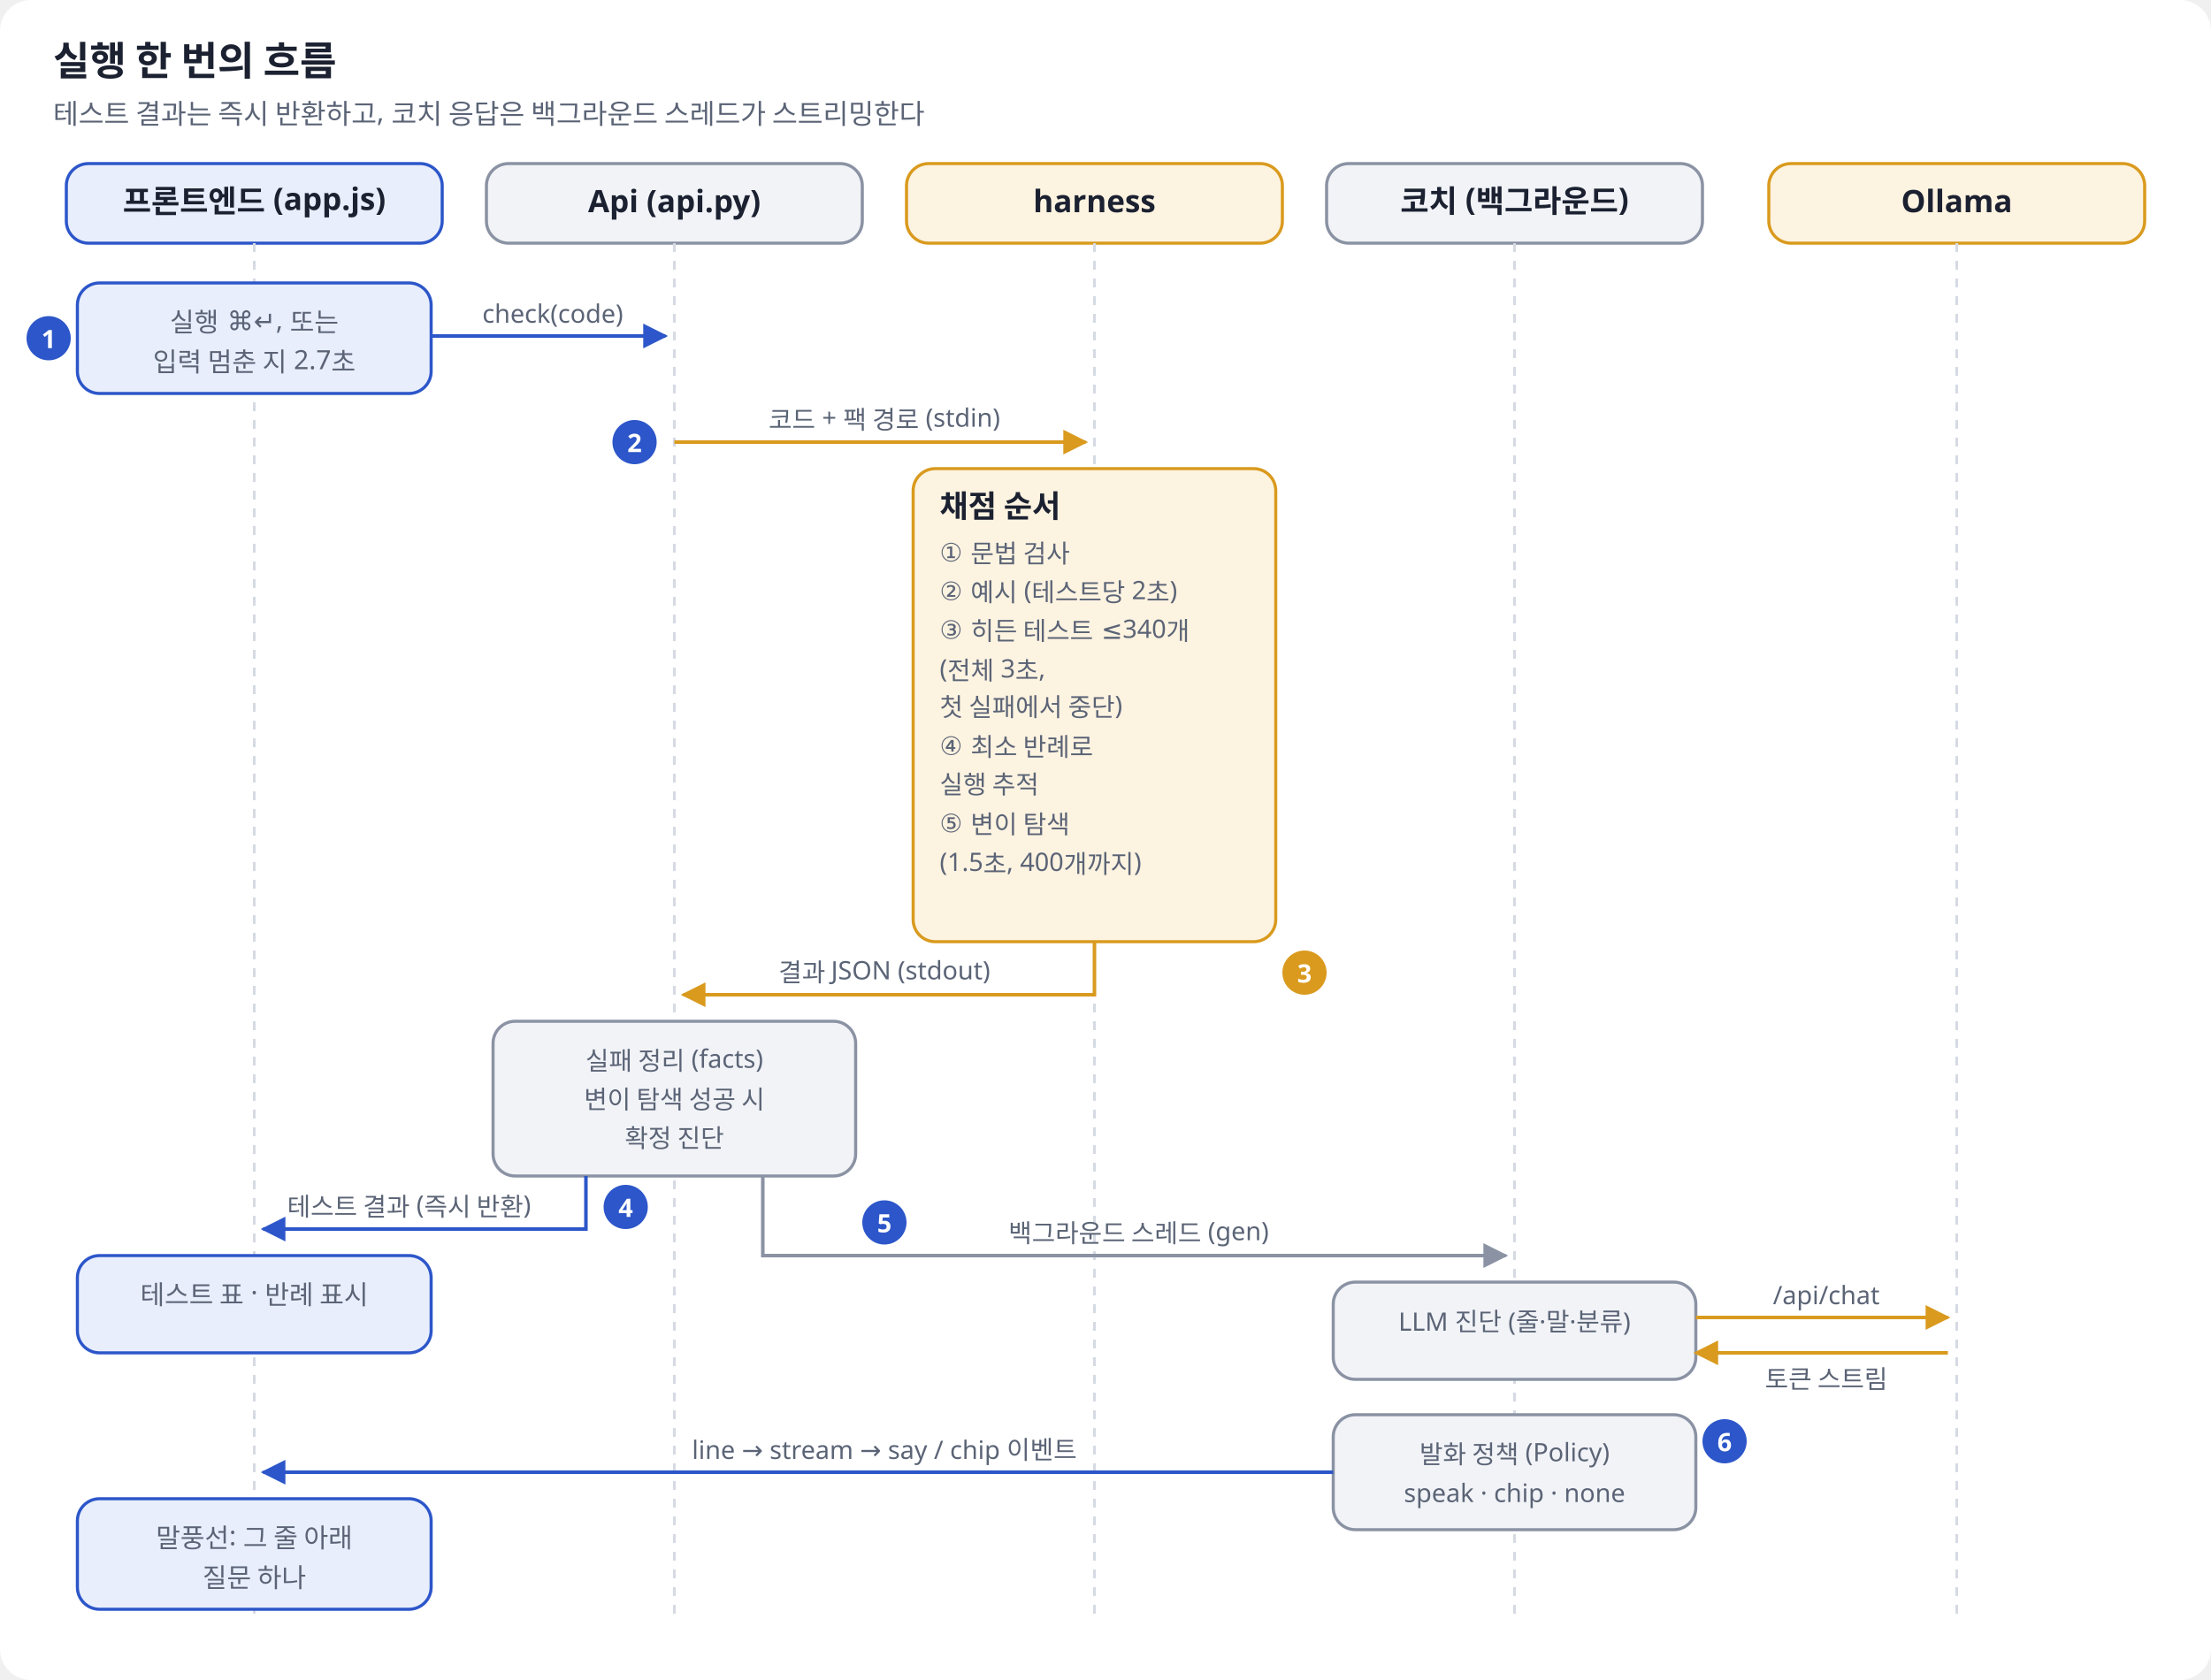
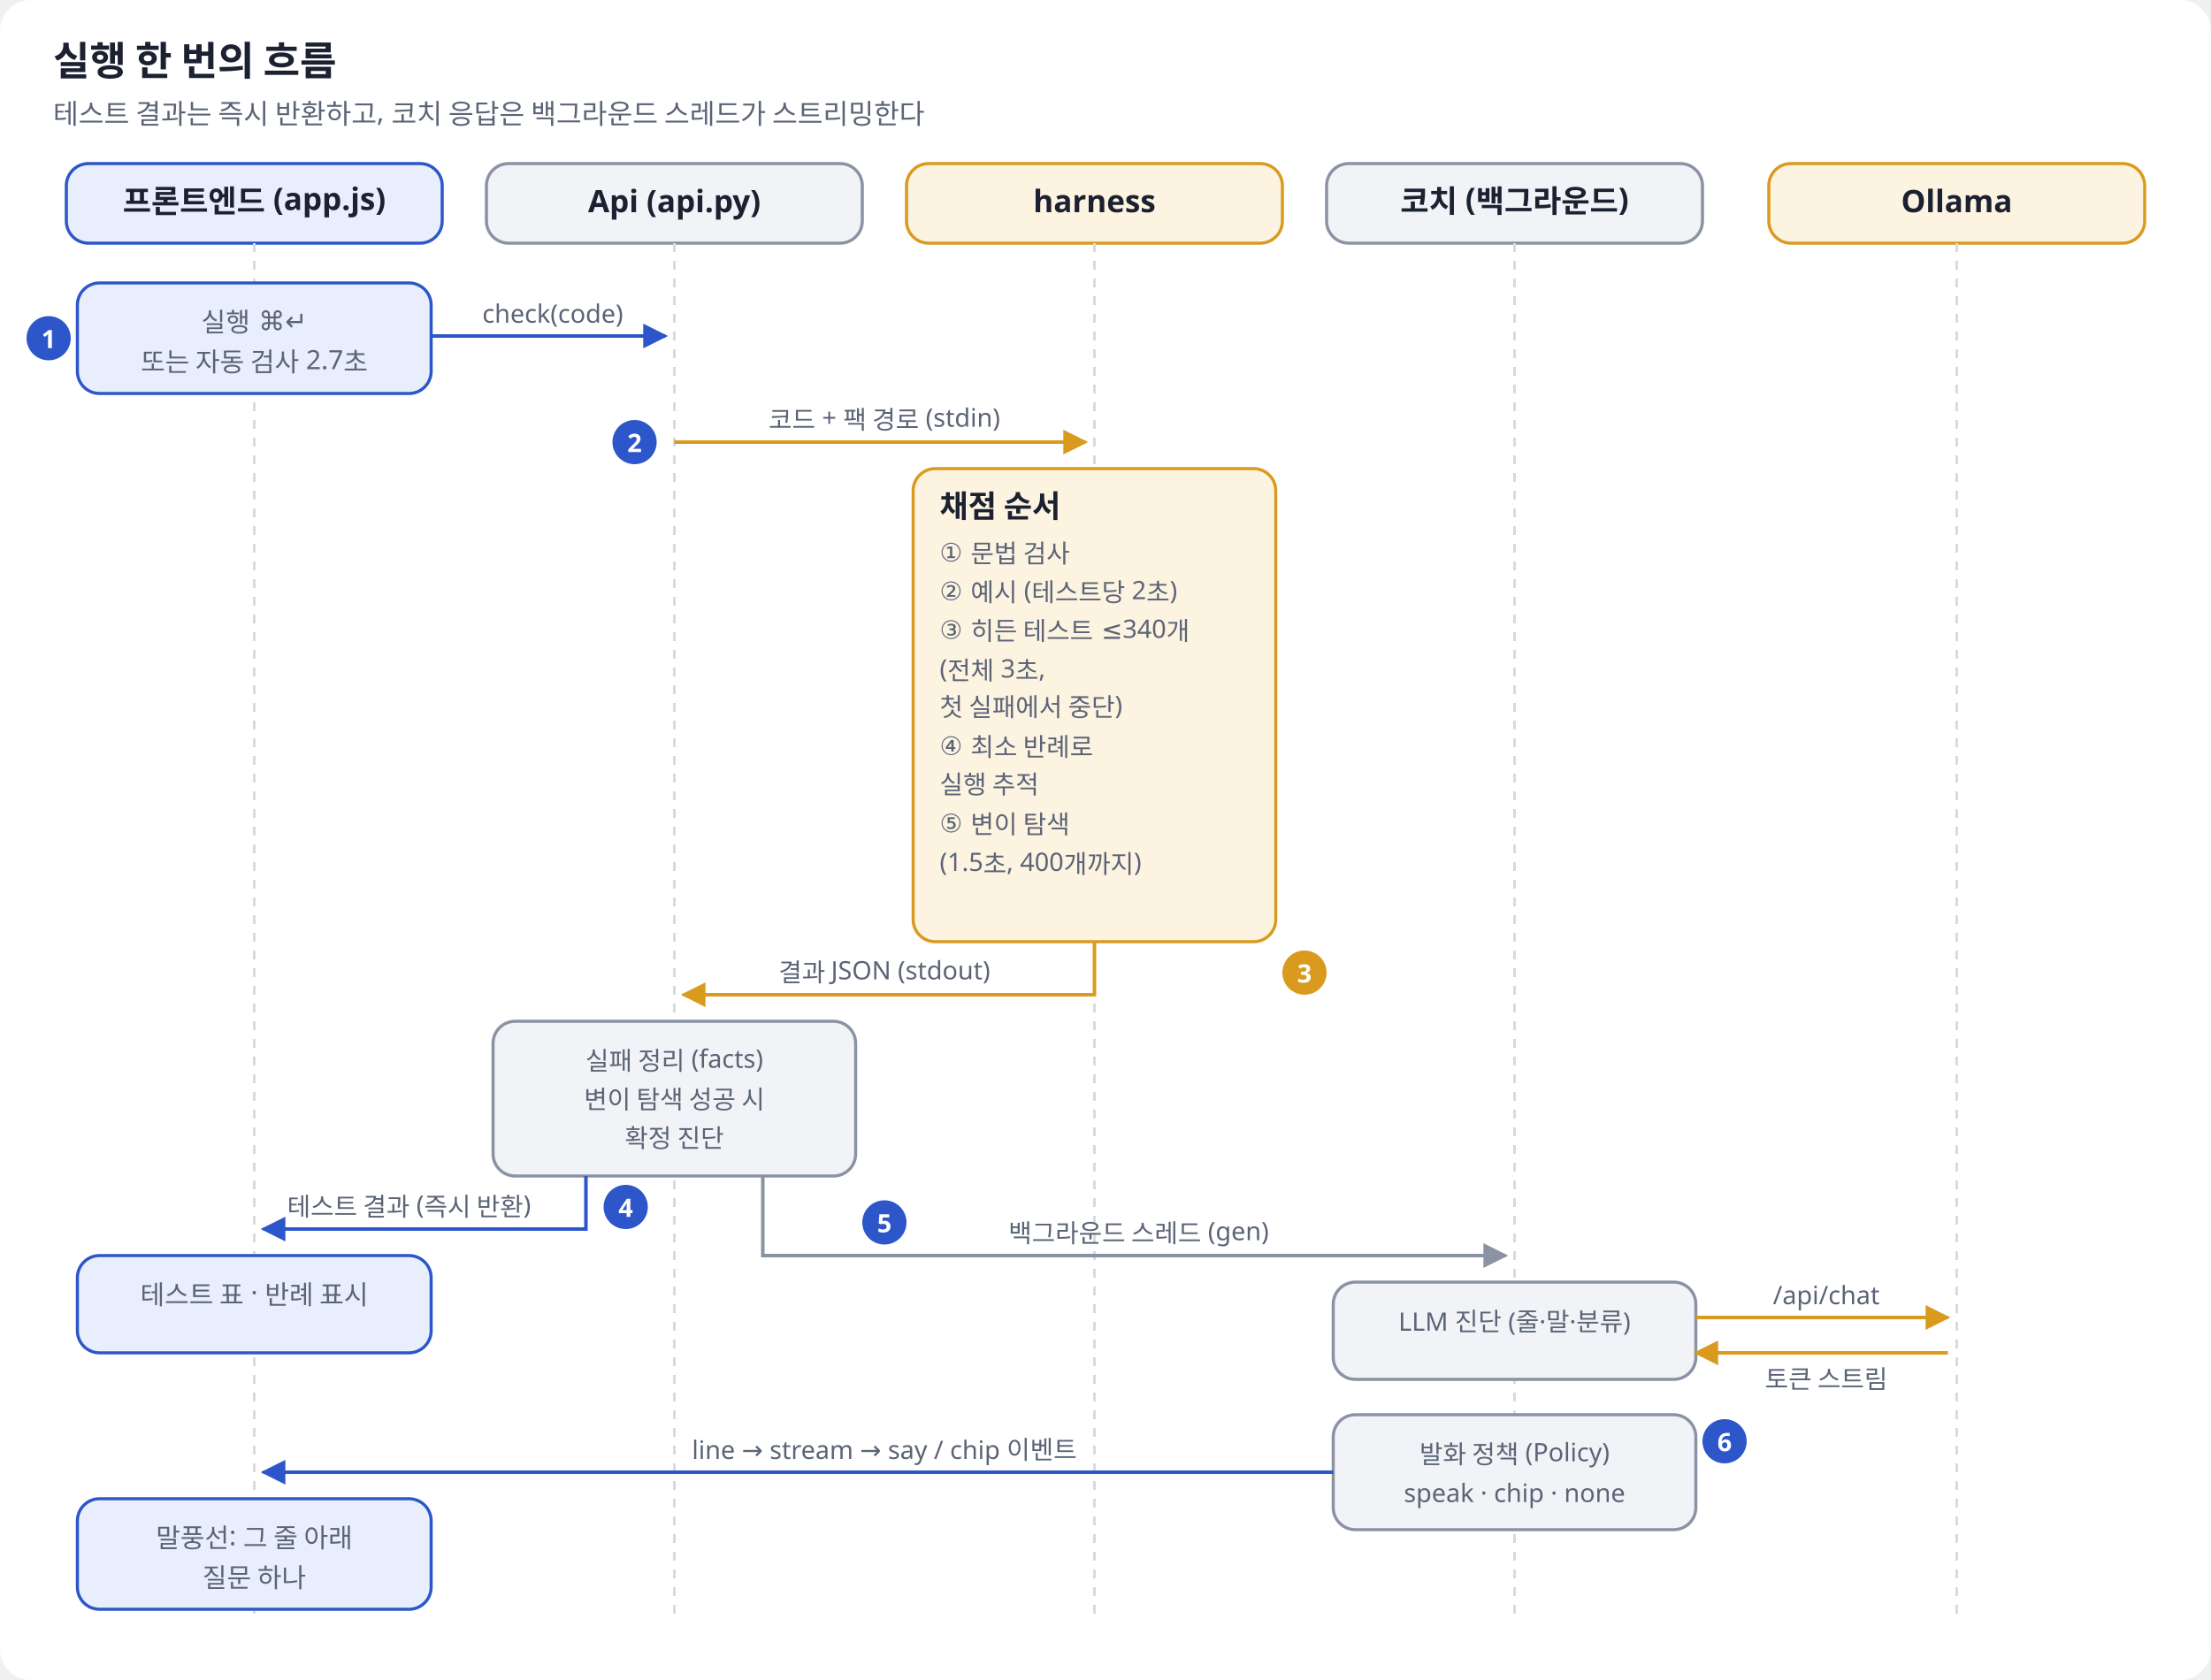
<svg xmlns="http://www.w3.org/2000/svg" viewBox="0 0 1000 760" width="1000" height="760">
  <defs>
    <marker id="a" viewBox="0 0 10 10" refX="9" refY="5" markerWidth="7" markerHeight="7" orient="auto-start-reverse">
      <path d="M0,0 L10,5 L0,10 z" fill="#8A92A3" />
    </marker>
    <marker id="b" viewBox="0 0 10 10" refX="9" refY="5" markerWidth="7" markerHeight="7" orient="auto-start-reverse">
      <path d="M0,0 L10,5 L0,10 z" fill="#2C56C9" />
    </marker>
    <marker id="c" viewBox="0 0 10 10" refX="9" refY="5" markerWidth="7" markerHeight="7" orient="auto-start-reverse">
      <path d="M0,0 L10,5 L0,10 z" fill="#D99A1E" />
    </marker>
    <marker id="r" viewBox="0 0 10 10" refX="9" refY="5" markerWidth="7" markerHeight="7" orient="auto-start-reverse">
      <path d="M0,0 L10,5 L0,10 z" fill="#B93A27" />
    </marker>
    <marker id="g" viewBox="0 0 10 10" refX="9" refY="5" markerWidth="7" markerHeight="7" orient="auto-start-reverse">
      <path d="M0,0 L10,5 L0,10 z" fill="#2E7D4A" />
    </marker>
  </defs>
  <rect width="1000" height="760" rx="14" fill="#FFFFFF" />
  <text x="24" y="34" font-family="'Apple SD Gothic Neo','Malgun Gothic','Noto Sans KR',sans-serif" font-size="18" font-weight="700" fill="#1B2130" text-anchor="start">실행 한 번의 흐름</text>
  <text x="24" y="56" font-family="'Apple SD Gothic Neo','Malgun Gothic','Noto Sans KR',sans-serif" font-size="12.5" font-weight="400" fill="#5B6476" text-anchor="start">테스트 결과는 즉시 반환하고, 코치 응답은 백그라운드 스레드가 스트리밍한다</text>
  <rect x="30" y="74" width="170" height="36" rx="10" fill="#E8EEFC" stroke="#2C56C9" stroke-width="1.4" />
  <text x="115.0" y="96" font-family="'Apple SD Gothic Neo','Malgun Gothic','Noto Sans KR',sans-serif" font-size="14" font-weight="700" fill="#1B2130" text-anchor="middle">프론트엔드 (app.js)</text>
  <line x1="115" y1="110" x2="115" y2="730" stroke="#D5DAE3" stroke-width="1.2" stroke-dasharray="4 4" />
  <rect x="220" y="74" width="170" height="36" rx="10" fill="#F1F3F7" stroke="#8A92A3" stroke-width="1.4" />
  <text x="305.0" y="96" font-family="'Apple SD Gothic Neo','Malgun Gothic','Noto Sans KR',sans-serif" font-size="14" font-weight="700" fill="#1B2130" text-anchor="middle">Api (api.py)</text>
  <line x1="305" y1="110" x2="305" y2="730" stroke="#D5DAE3" stroke-width="1.2" stroke-dasharray="4 4" />
  <rect x="410" y="74" width="170" height="36" rx="10" fill="#FDF3E1" stroke="#D99A1E" stroke-width="1.4" />
  <text x="495.0" y="96" font-family="'Apple SD Gothic Neo','Malgun Gothic','Noto Sans KR',sans-serif" font-size="14" font-weight="700" fill="#1B2130" text-anchor="middle">harness</text>
  <line x1="495" y1="110" x2="495" y2="730" stroke="#D5DAE3" stroke-width="1.2" stroke-dasharray="4 4" />
  <rect x="600" y="74" width="170" height="36" rx="10" fill="#F1F3F7" stroke="#8A92A3" stroke-width="1.4" />
  <text x="685.0" y="96" font-family="'Apple SD Gothic Neo','Malgun Gothic','Noto Sans KR',sans-serif" font-size="14" font-weight="700" fill="#1B2130" text-anchor="middle">코치 (백그라운드)</text>
  <line x1="685" y1="110" x2="685" y2="730" stroke="#D5DAE3" stroke-width="1.2" stroke-dasharray="4 4" />
  <rect x="800" y="74" width="170" height="36" rx="10" fill="#FDF3E1" stroke="#D99A1E" stroke-width="1.4" />
  <text x="885.0" y="96" font-family="'Apple SD Gothic Neo','Malgun Gothic','Noto Sans KR',sans-serif" font-size="14" font-weight="700" fill="#1B2130" text-anchor="middle">Ollama</text>
  <line x1="885" y1="110" x2="885" y2="730" stroke="#D5DAE3" stroke-width="1.2" stroke-dasharray="4 4" />
  <rect x="35" y="128" width="160" height="50" rx="10" fill="#E8EEFC" stroke="#2C56C9" stroke-width="1.4" />
-   <text x="115.0" y="150" font-family="'Apple SD Gothic Neo','Malgun Gothic','Noto Sans KR',sans-serif" font-size="12" font-weight="400" fill="#5B6476" text-anchor="middle">실행 ⌘↵, 또는</text>
-   <text x="115.0" y="168" font-family="'Apple SD Gothic Neo','Malgun Gothic','Noto Sans KR',sans-serif" font-size="12" font-weight="400" fill="#5B6476" text-anchor="middle">입력 멈춘 지 2.7초</text>
+   <text x="115.0" y="150" font-family="'Apple SD Gothic Neo','Malgun Gothic','Noto Sans KR',sans-serif" font-size="12" font-weight="400" fill="#5B6476" text-anchor="middle">실행 ⌘↵</text>
+   <text x="115.0" y="168" font-family="'Apple SD Gothic Neo','Malgun Gothic','Noto Sans KR',sans-serif" font-size="12" font-weight="400" fill="#5B6476" text-anchor="middle">또는 자동 검사 2.7초</text>
  <path d="M195,152 L301,152" fill="none" stroke="#2C56C9" stroke-width="1.6" marker-end="url(#b)" />
  <text x="250.0" y="146.0" font-family="'Apple SD Gothic Neo','Malgun Gothic','Noto Sans KR',sans-serif" font-size="11.5" font-weight="400" fill="#5B6476" text-anchor="middle">check(code)</text>
  <path d="M305,200 L491,200" fill="none" stroke="#D99A1E" stroke-width="1.6" marker-end="url(#c)" />
  <text x="400.0" y="194.0" font-family="'Apple SD Gothic Neo','Malgun Gothic','Noto Sans KR',sans-serif" font-size="11.5" font-weight="400" fill="#5B6476" text-anchor="middle">코드 + 팩 경로 (stdin)</text>
  <rect x="413" y="212" width="164" height="214" rx="10" fill="#FDF3E1" stroke="#D99A1E" stroke-width="1.4" />
  <text x="425" y="234" font-family="'Apple SD Gothic Neo','Malgun Gothic','Noto Sans KR',sans-serif" font-size="14" font-weight="700" fill="#1B2130" text-anchor="start">채점 순서</text>
  <text x="425" y="254" font-family="'Apple SD Gothic Neo','Malgun Gothic','Noto Sans KR',sans-serif" font-size="11.5" font-weight="400" fill="#5B6476" text-anchor="start">① 문법 검사</text>
  <text x="425" y="271.5" font-family="'Apple SD Gothic Neo','Malgun Gothic','Noto Sans KR',sans-serif" font-size="11.5" font-weight="400" fill="#5B6476" text-anchor="start">② 예시 (테스트당 2초)</text>
  <text x="425" y="289.0" font-family="'Apple SD Gothic Neo','Malgun Gothic','Noto Sans KR',sans-serif" font-size="11.5" font-weight="400" fill="#5B6476" text-anchor="start">③ 히든 테스트 ≤340개</text>
  <text x="425" y="306.5" font-family="'Apple SD Gothic Neo','Malgun Gothic','Noto Sans KR',sans-serif" font-size="11.5" font-weight="400" fill="#5B6476" text-anchor="start">   (전체 3초,</text>
  <text x="425" y="324.0" font-family="'Apple SD Gothic Neo','Malgun Gothic','Noto Sans KR',sans-serif" font-size="11.5" font-weight="400" fill="#5B6476" text-anchor="start">   첫 실패에서 중단)</text>
  <text x="425" y="341.5" font-family="'Apple SD Gothic Neo','Malgun Gothic','Noto Sans KR',sans-serif" font-size="11.5" font-weight="400" fill="#5B6476" text-anchor="start">④ 최소 반례로</text>
  <text x="425" y="359.0" font-family="'Apple SD Gothic Neo','Malgun Gothic','Noto Sans KR',sans-serif" font-size="11.5" font-weight="400" fill="#5B6476" text-anchor="start">   실행 추적</text>
  <text x="425" y="376.5" font-family="'Apple SD Gothic Neo','Malgun Gothic','Noto Sans KR',sans-serif" font-size="11.5" font-weight="400" fill="#5B6476" text-anchor="start">⑤ 변이 탐색</text>
  <text x="425" y="394.0" font-family="'Apple SD Gothic Neo','Malgun Gothic','Noto Sans KR',sans-serif" font-size="11.5" font-weight="400" fill="#5B6476" text-anchor="start">   (1.5초, 400개까지)</text>
  <path d="M495,426 L495,450 L309,450" fill="none" stroke="#D99A1E" stroke-width="1.6" marker-end="url(#c)" />
  <text x="400.0" y="444.0" font-family="'Apple SD Gothic Neo','Malgun Gothic','Noto Sans KR',sans-serif" font-size="11.5" font-weight="400" fill="#5B6476" text-anchor="middle">결과 JSON (stdout)</text>
  <rect x="223" y="462" width="164" height="70" rx="10" fill="#F1F3F7" stroke="#8A92A3" stroke-width="1.4" />
  <text x="305.0" y="484" font-family="'Apple SD Gothic Neo','Malgun Gothic','Noto Sans KR',sans-serif" font-size="11.5" font-weight="400" fill="#5B6476" text-anchor="middle">실패 정리 (facts)</text>
  <text x="305.0" y="501.5" font-family="'Apple SD Gothic Neo','Malgun Gothic','Noto Sans KR',sans-serif" font-size="11.5" font-weight="400" fill="#5B6476" text-anchor="middle">변이 탐색 성공 시</text>
  <text x="305.0" y="519.0" font-family="'Apple SD Gothic Neo','Malgun Gothic','Noto Sans KR',sans-serif" font-size="11.5" font-weight="400" fill="#5B6476" text-anchor="middle">확정 진단</text>
  <path d="M265,532 L265,556 L119,556" fill="none" stroke="#2C56C9" stroke-width="1.6" marker-end="url(#b)" />
  <text x="185.0" y="550.0" font-family="'Apple SD Gothic Neo','Malgun Gothic','Noto Sans KR',sans-serif" font-size="11.5" font-weight="400" fill="#5B6476" text-anchor="middle">테스트 결과 (즉시 반환)</text>
  <rect x="35" y="568" width="160" height="44" rx="10" fill="#E8EEFC" stroke="#2C56C9" stroke-width="1.4" />
  <text x="115.0" y="590" font-family="'Apple SD Gothic Neo','Malgun Gothic','Noto Sans KR',sans-serif" font-size="12" font-weight="400" fill="#5B6476" text-anchor="middle">테스트 표 · 반례 표시</text>
  <path d="M345,532 L345,568 L681,568" fill="none" stroke="#8A92A3" stroke-width="1.6" marker-end="url(#a)" />
  <text x="515.0" y="562.0" font-family="'Apple SD Gothic Neo','Malgun Gothic','Noto Sans KR',sans-serif" font-size="11.5" font-weight="400" fill="#5B6476" text-anchor="middle">백그라운드 스레드 (gen)</text>
  <rect x="603" y="580" width="164" height="44" rx="10" fill="#F1F3F7" stroke="#8A92A3" stroke-width="1.4" />
  <text x="685.0" y="602" font-family="'Apple SD Gothic Neo','Malgun Gothic','Noto Sans KR',sans-serif" font-size="11.5" font-weight="400" fill="#5B6476" text-anchor="middle">LLM 진단 (줄·말·분류)</text>
  <path d="M767,596 L881,596" fill="none" stroke="#D99A1E" stroke-width="1.6" marker-end="url(#c)" />
  <text x="826.0" y="590.0" font-family="'Apple SD Gothic Neo','Malgun Gothic','Noto Sans KR',sans-serif" font-size="11.5" font-weight="400" fill="#5B6476" text-anchor="middle">/api/chat</text>
  <path d="M881,612 L767,612" fill="none" stroke="#D99A1E" stroke-width="1.6" marker-end="url(#c)" />
  <text x="826.0" y="628.0" font-family="'Apple SD Gothic Neo','Malgun Gothic','Noto Sans KR',sans-serif" font-size="11.5" font-weight="400" fill="#5B6476" text-anchor="middle">토큰 스트림</text>
  <rect x="603" y="640" width="164" height="52" rx="10" fill="#F1F3F7" stroke="#8A92A3" stroke-width="1.4" />
  <text x="685.0" y="662" font-family="'Apple SD Gothic Neo','Malgun Gothic','Noto Sans KR',sans-serif" font-size="11.5" font-weight="400" fill="#5B6476" text-anchor="middle">발화 정책 (Policy)</text>
  <text x="685.0" y="679.5" font-family="'Apple SD Gothic Neo','Malgun Gothic','Noto Sans KR',sans-serif" font-size="11.5" font-weight="400" fill="#5B6476" text-anchor="middle">speak · chip · none</text>
  <path d="M603,666 L119,666" fill="none" stroke="#2C56C9" stroke-width="1.6" marker-end="url(#b)" />
  <text x="400.0" y="660.0" font-family="'Apple SD Gothic Neo','Malgun Gothic','Noto Sans KR',sans-serif" font-size="11.5" font-weight="400" fill="#5B6476" text-anchor="middle">line → stream → say / chip 이벤트</text>
  <rect x="35" y="678" width="160" height="50" rx="10" fill="#E8EEFC" stroke="#2C56C9" stroke-width="1.4" />
  <text x="115.0" y="700" font-family="'Apple SD Gothic Neo','Malgun Gothic','Noto Sans KR',sans-serif" font-size="12" font-weight="400" fill="#5B6476" text-anchor="middle">말풍선: 그 줄 아래</text>
  <text x="115.0" y="718" font-family="'Apple SD Gothic Neo','Malgun Gothic','Noto Sans KR',sans-serif" font-size="12" font-weight="400" fill="#5B6476" text-anchor="middle">질문 하나</text>
  <circle cx="22" cy="153" r="10" fill="#2C56C9" />
  <text x="22" y="157.5" font-family="'Apple SD Gothic Neo','Malgun Gothic','Noto Sans KR',sans-serif" font-size="11.5" font-weight="700" fill="#FFFFFF" text-anchor="middle">1</text>
  <circle cx="287" cy="200" r="10" fill="#2C56C9" />
  <text x="287" y="204.5" font-family="'Apple SD Gothic Neo','Malgun Gothic','Noto Sans KR',sans-serif" font-size="11.5" font-weight="700" fill="#FFFFFF" text-anchor="middle">2</text>
  <circle cx="590" cy="440" r="10" fill="#D99A1E" />
  <text x="590" y="444.5" font-family="'Apple SD Gothic Neo','Malgun Gothic','Noto Sans KR',sans-serif" font-size="11.5" font-weight="700" fill="#FFFFFF" text-anchor="middle">3</text>
  <circle cx="283" cy="546" r="10" fill="#2C56C9" />
  <text x="283" y="550.5" font-family="'Apple SD Gothic Neo','Malgun Gothic','Noto Sans KR',sans-serif" font-size="11.5" font-weight="700" fill="#FFFFFF" text-anchor="middle">4</text>
  <circle cx="400" cy="553" r="10" fill="#2C56C9" />
  <text x="400" y="557.5" font-family="'Apple SD Gothic Neo','Malgun Gothic','Noto Sans KR',sans-serif" font-size="11.5" font-weight="700" fill="#FFFFFF" text-anchor="middle">5</text>
  <circle cx="780" cy="652" r="10" fill="#2C56C9" />
  <text x="780" y="656.5" font-family="'Apple SD Gothic Neo','Malgun Gothic','Noto Sans KR',sans-serif" font-size="11.5" font-weight="700" fill="#FFFFFF" text-anchor="middle">6</text>
</svg>
